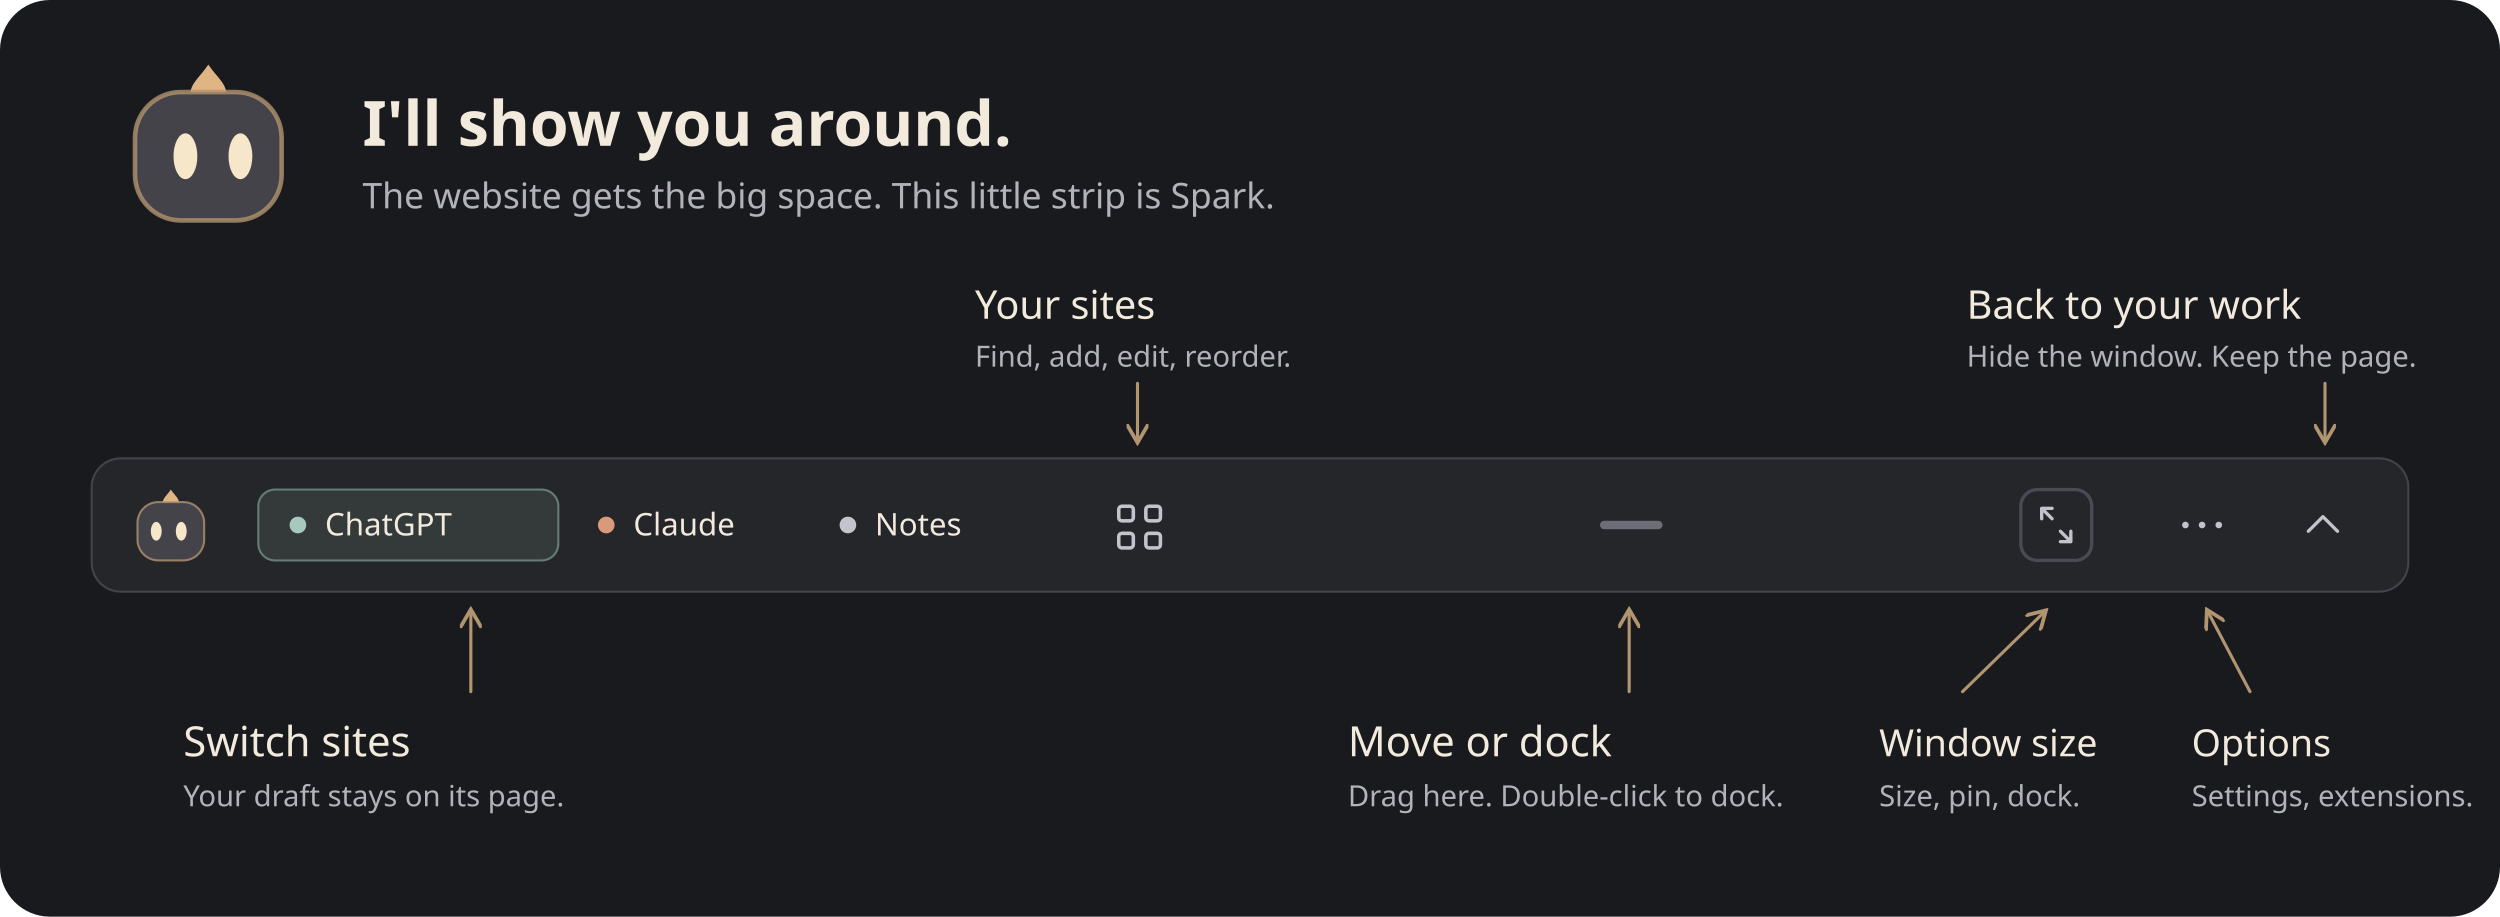
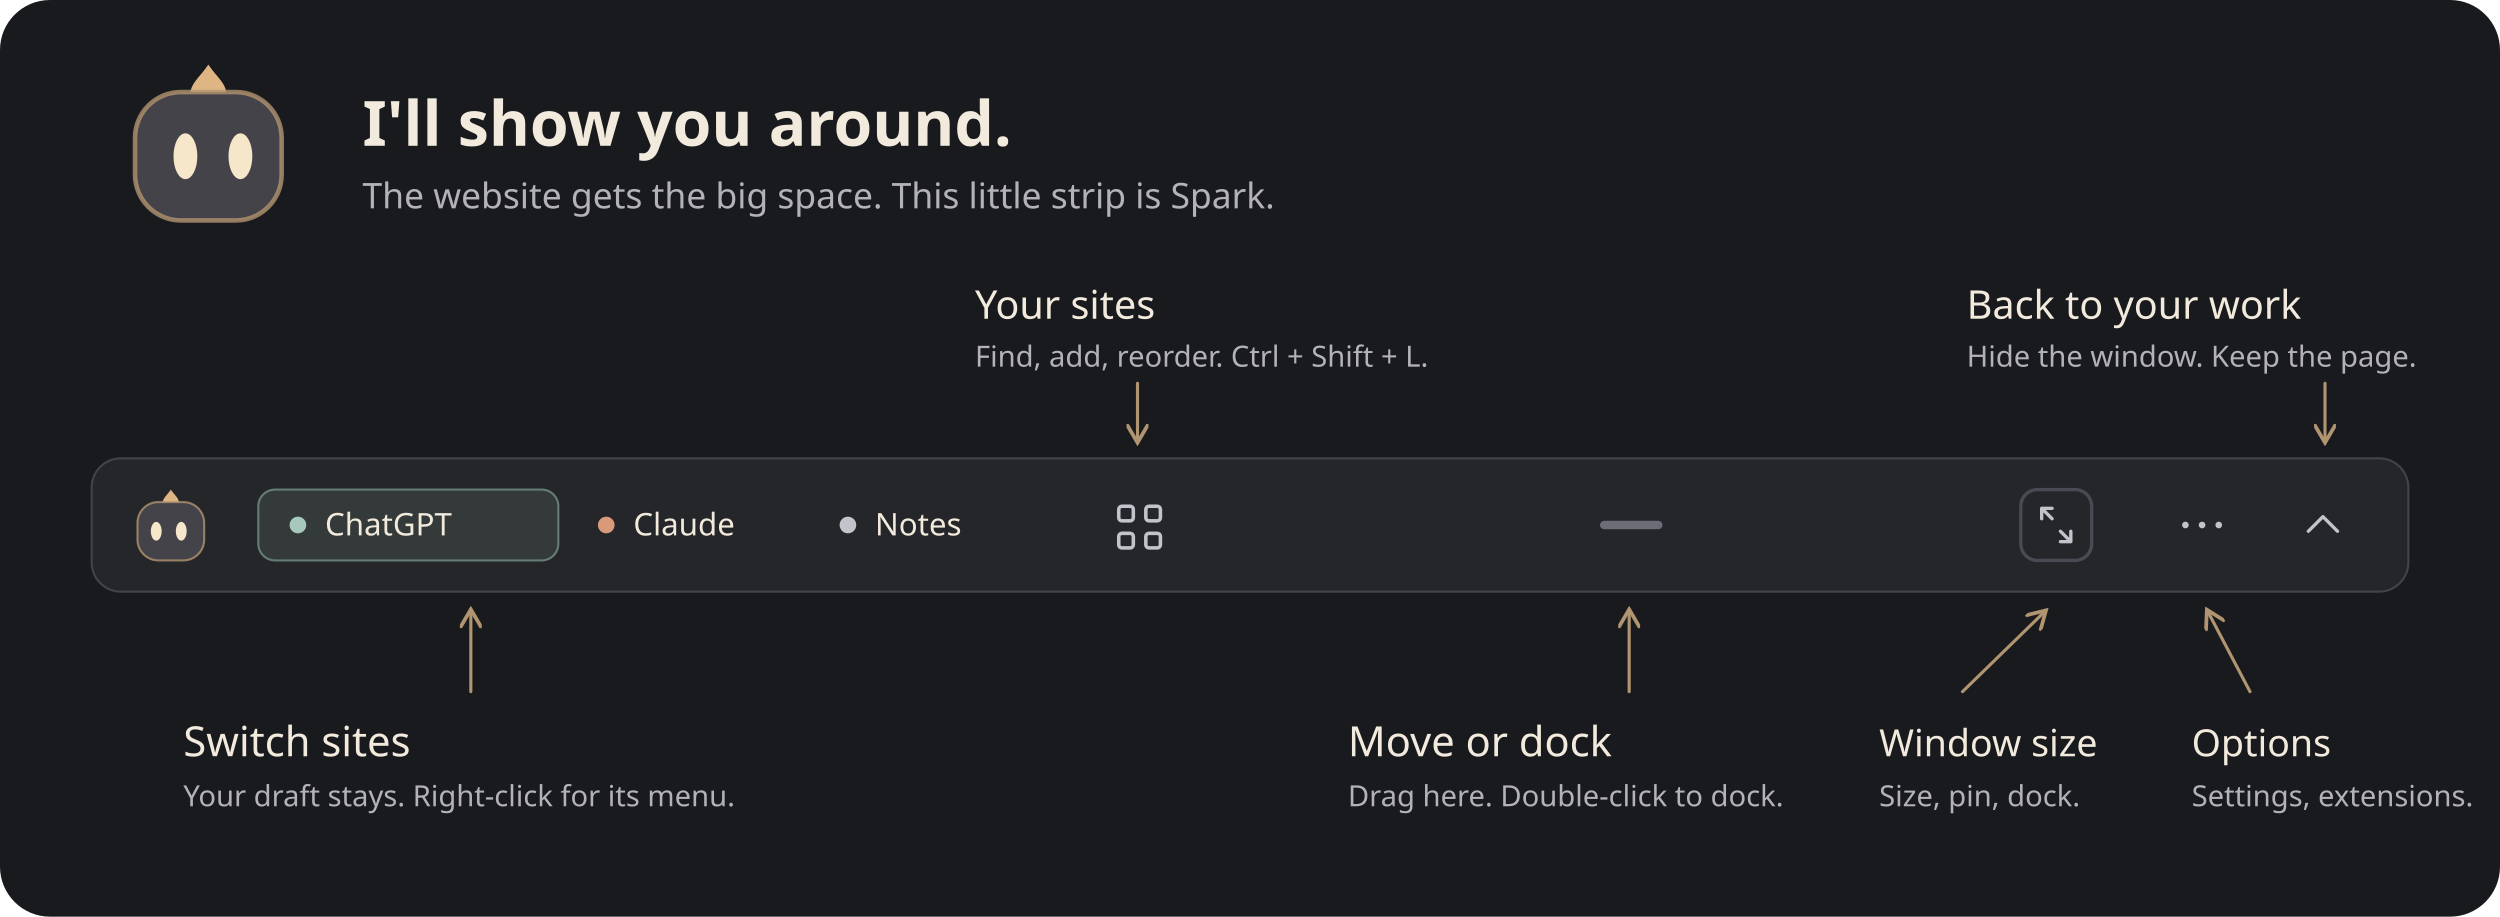
<svg xmlns="http://www.w3.org/2000/svg" width="1200" height="440" viewBox="0 0 1200 440" role="img" aria-labelledby="title desc">
  <g font-family="Segoe UI, system-ui, sans-serif">
    <defs>
      <marker id="arrow" markerWidth="7" markerHeight="7" refX="5" refY="3.5" orient="auto">
        <path d="M0 0L6 3.5L0 7" fill="none" stroke="#b19470" stroke-width="1.2" />
      </marker>
    </defs>
    <rect width="1200" height="440" rx="24" fill="#191a1e" />
    <g transform="translate(56 20) scale(2.2)">
      <path d="M16 12C16 9 18 8 20 5C22 8 24 9 24 12Z" fill="#dfb584" />
      <rect x="4" y="11" width="32" height="28" rx="10" fill="#45434a" stroke="#b19470" stroke-opacity=".8" />
      <g fill="#f7e7ca" transform="translate(1 0)">
        <ellipse cx="14" cy="25" rx="2.6" ry="5" />
        <ellipse cx="26" cy="25" rx="2.6" ry="5" />
      </g>
    </g>
    <text x="174" y="70" font-size="30" fill="#f2eadc" font-weight="600">I'll show you around.</text>
    <text x="174" y="100" font-size="17" fill="#b3b1b9">The website gets the big space. This little strip is Spark.</text>
    <text x="468" y="153" font-size="19" fill="#f2eadc">Your sites</text>
-     <text x="468" y="176" font-size="14" fill="#b3b1b9">Find, add, edit, reorder.</text>
+     <text x="468" y="176" font-size="14" fill="#b3b1b9">Find, add, reorder. Ctrl + Shift + L.</text>
    <path d="M546 184V211" fill="none" stroke="#b19470" stroke-width="1.5" stroke-linecap="round" marker-end="url(#arrow)" />
    <text x="944" y="153" font-size="19" fill="#f2eadc">Back to your work</text>
    <text x="944" y="176" font-size="14" fill="#b3b1b9">Hide the window. Keep the page.</text>
    <path d="M1116 184V211" fill="none" stroke="#b19470" stroke-width="1.5" stroke-linecap="round" marker-end="url(#arrow)" />
    <rect x="44" y="220" width="1112" height="64" rx="14" fill="#25262a" stroke="#42434b" />
    <g transform="translate(62 230) scale(1)">
      <path d="M16 12C16 9 18 8 20 5C22 8 24 9 24 12Z" fill="#dfb584" />
      <rect x="4" y="11" width="32" height="28" rx="10" fill="#45434a" stroke="#b19470" stroke-opacity=".8" />
      <g fill="#f7e7ca" transform="translate(-1 0)">
        <ellipse cx="14" cy="25" rx="2.6" ry="4.5" />
        <ellipse cx="26" cy="25" rx="2.6" ry="4.5" />
      </g>
    </g>
    <rect x="124" y="235" width="144" height="34" rx="8" fill="#343a39" stroke="#647d75" />
    <circle cx="143" cy="252" r="4" fill="#a7c9bd" />
    <text x="156" y="257" font-size="15" fill="#f2eadc">ChatGPT</text>
    <circle cx="291" cy="252" r="4" fill="#d99a7c" />
    <text x="304" y="257" font-size="15" fill="#f2eadc">Claude</text>
    <circle cx="407" cy="252" r="4" fill="#c3c3cc" />
    <text x="420" y="257" font-size="15" fill="#f2eadc">Notes</text>
    <g fill="none" stroke="#c3c3cc" stroke-width="1.7">
      <rect x="537" y="243" width="7" height="7" rx="1.5" />
      <rect x="550" y="243" width="7" height="7" rx="1.5" />
      <rect x="537" y="256" width="7" height="7" rx="1.5" />
      <rect x="550" y="256" width="7" height="7" rx="1.5" />
    </g>
    <path d="M770 252H796" stroke="#6c6d76" stroke-width="4" stroke-linecap="round" />
    <g fill="none" stroke="#c3c3cc" stroke-width="1.6" stroke-linecap="round" stroke-linejoin="round">
      <rect x="970" y="235" width="34" height="34" rx="8" stroke="#494a53" />
      <path d="M980 249V244H985M994 255V260H989M980 244L985 249M994 260L989 255" />
      <path d="M1108 255L1115 248L1122 255" />
    </g>
    <g fill="#c3c3cc">
      <circle cx="1049" cy="252" r="1.6" />
      <circle cx="1057" cy="252" r="1.6" />
      <circle cx="1065" cy="252" r="1.6" />
    </g>
    <path d="M226 332V294" fill="none" stroke="#b19470" stroke-width="1.5" stroke-linecap="round" marker-end="url(#arrow)" />
    <text x="88" y="363" font-size="20" fill="#f2eadc">Switch sites</text>
-     <text x="88" y="387" font-size="14" fill="#b3b1b9">Your draft stays on its page.</text>
+     <text x="88" y="387" font-size="14" fill="#b3b1b9">Your draft stays. Right-click for its menu.</text>
    <path d="M782 332V294" fill="none" stroke="#b19470" stroke-width="1.5" stroke-linecap="round" marker-end="url(#arrow)" />
    <text x="647" y="363" font-size="20" fill="#f2eadc">Move or dock</text>
    <text x="647" y="387" font-size="14" fill="#b3b1b9">Drag here. Double-click to dock.</text>
    <path d="M942 332L981 294" fill="none" stroke="#b19470" stroke-width="1.5" stroke-linecap="round" marker-end="url(#arrow)" />
    <text x="902" y="363" font-size="18" fill="#f2eadc">Window size</text>
    <text x="902" y="387" font-size="14" fill="#b3b1b9">Size, pin, dock.</text>
    <path d="M1080 332L1060 294" fill="none" stroke="#b19470" stroke-width="1.5" stroke-linecap="round" marker-end="url(#arrow)" />
    <text x="1052" y="363" font-size="18" fill="#f2eadc">Options</text>
    <text x="1052" y="387" font-size="14" fill="#b3b1b9">Settings, extensions.</text>
  </g>
</svg>
